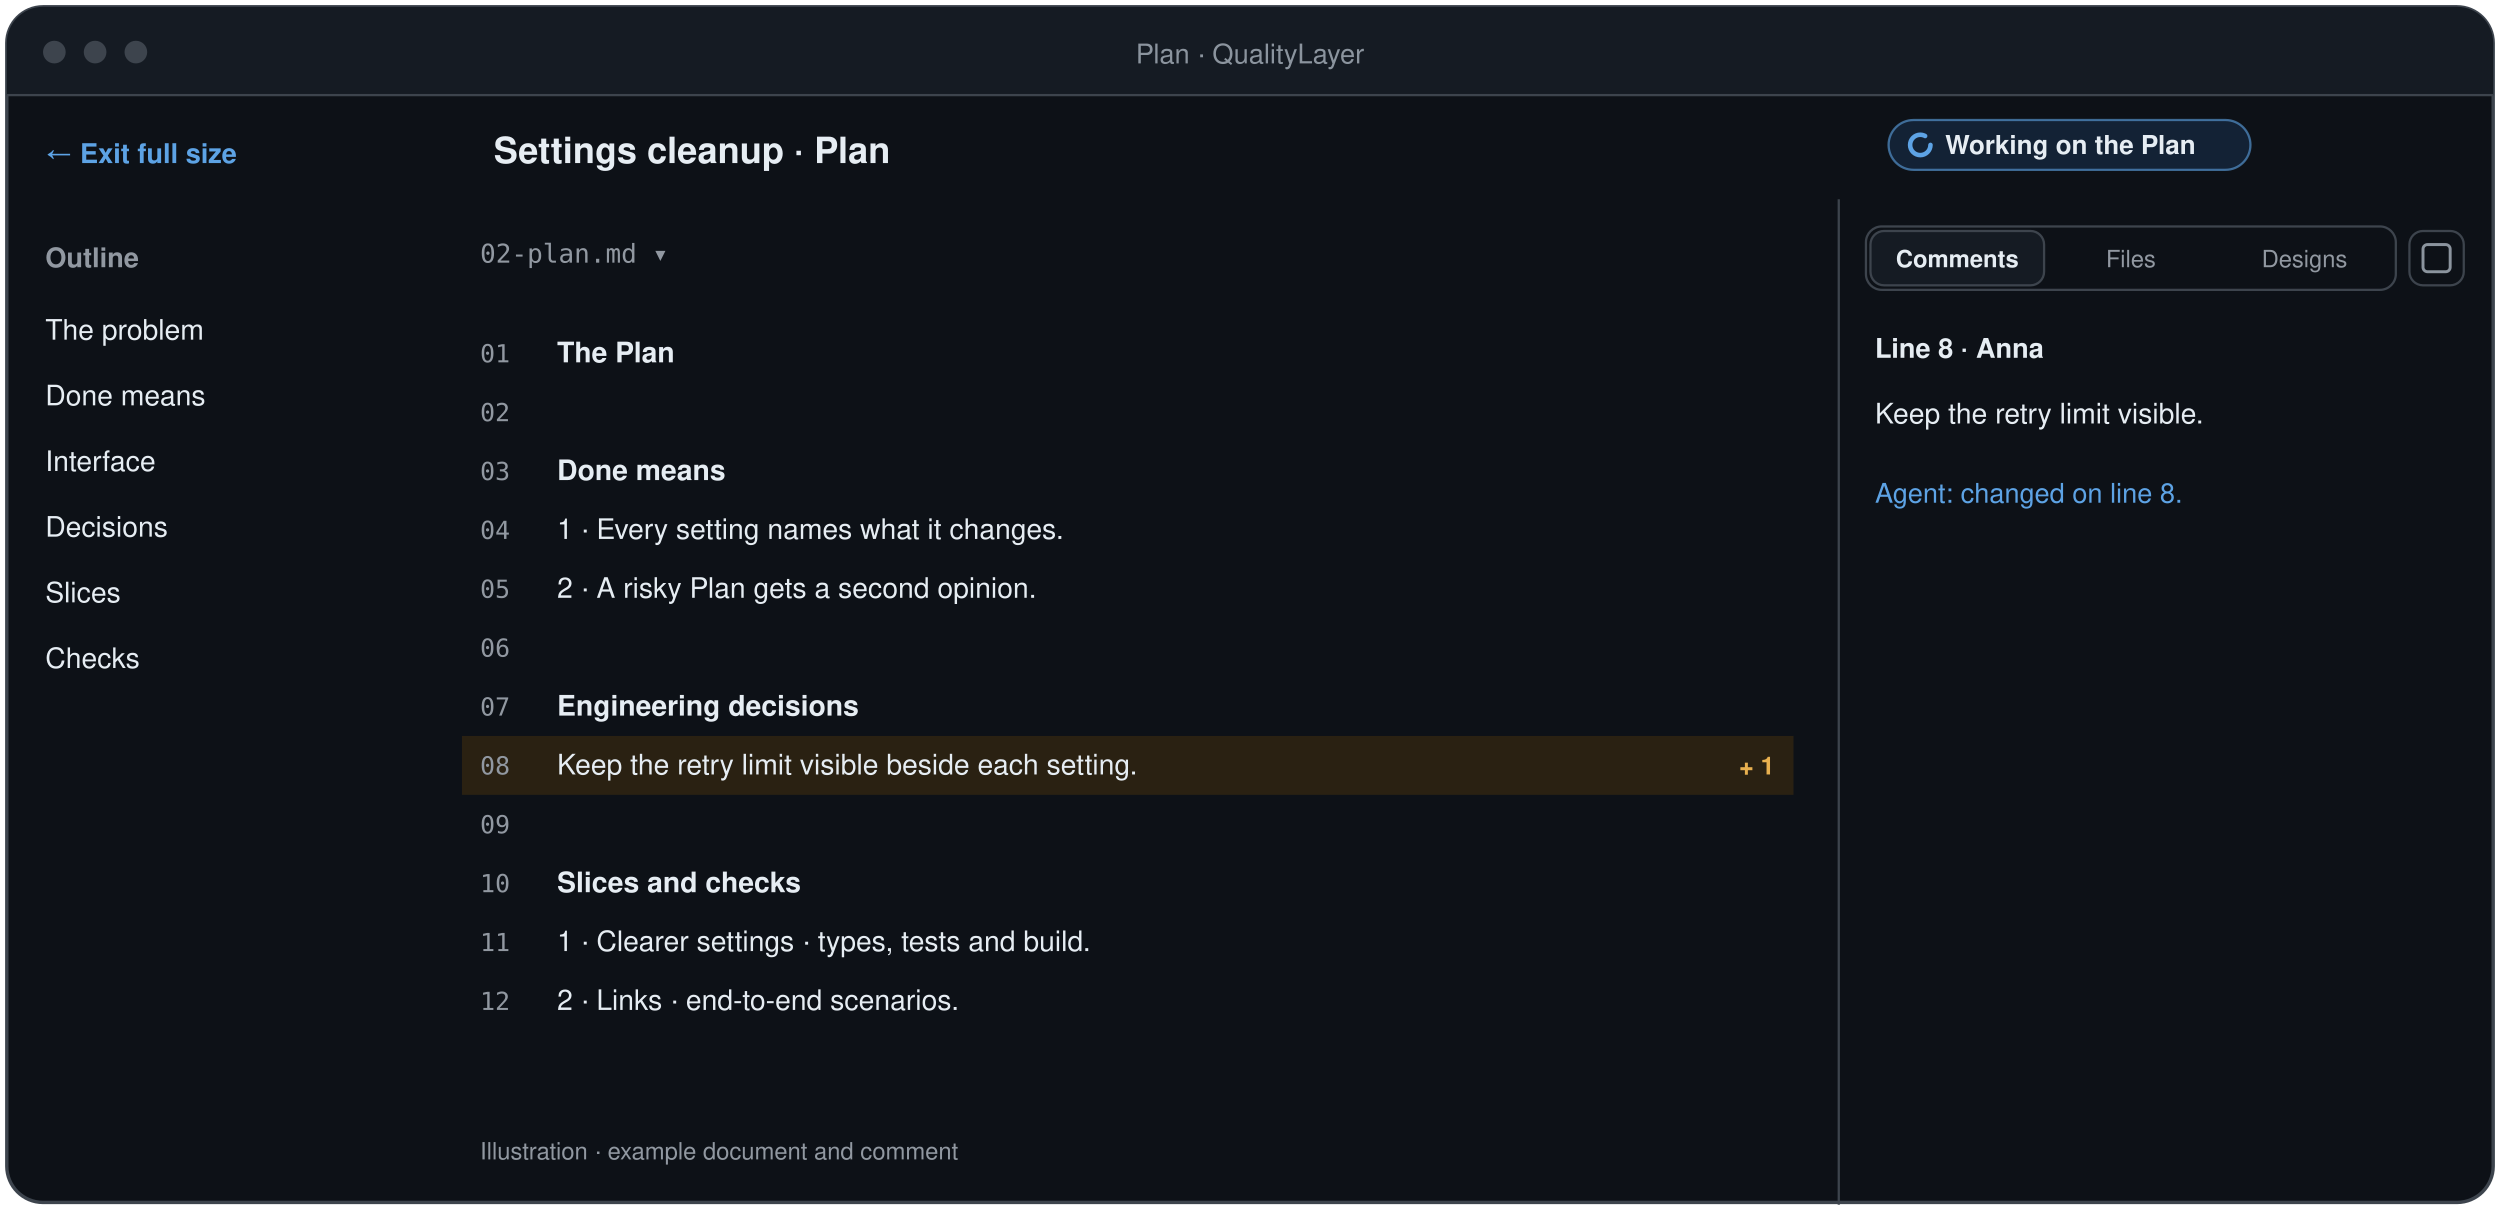
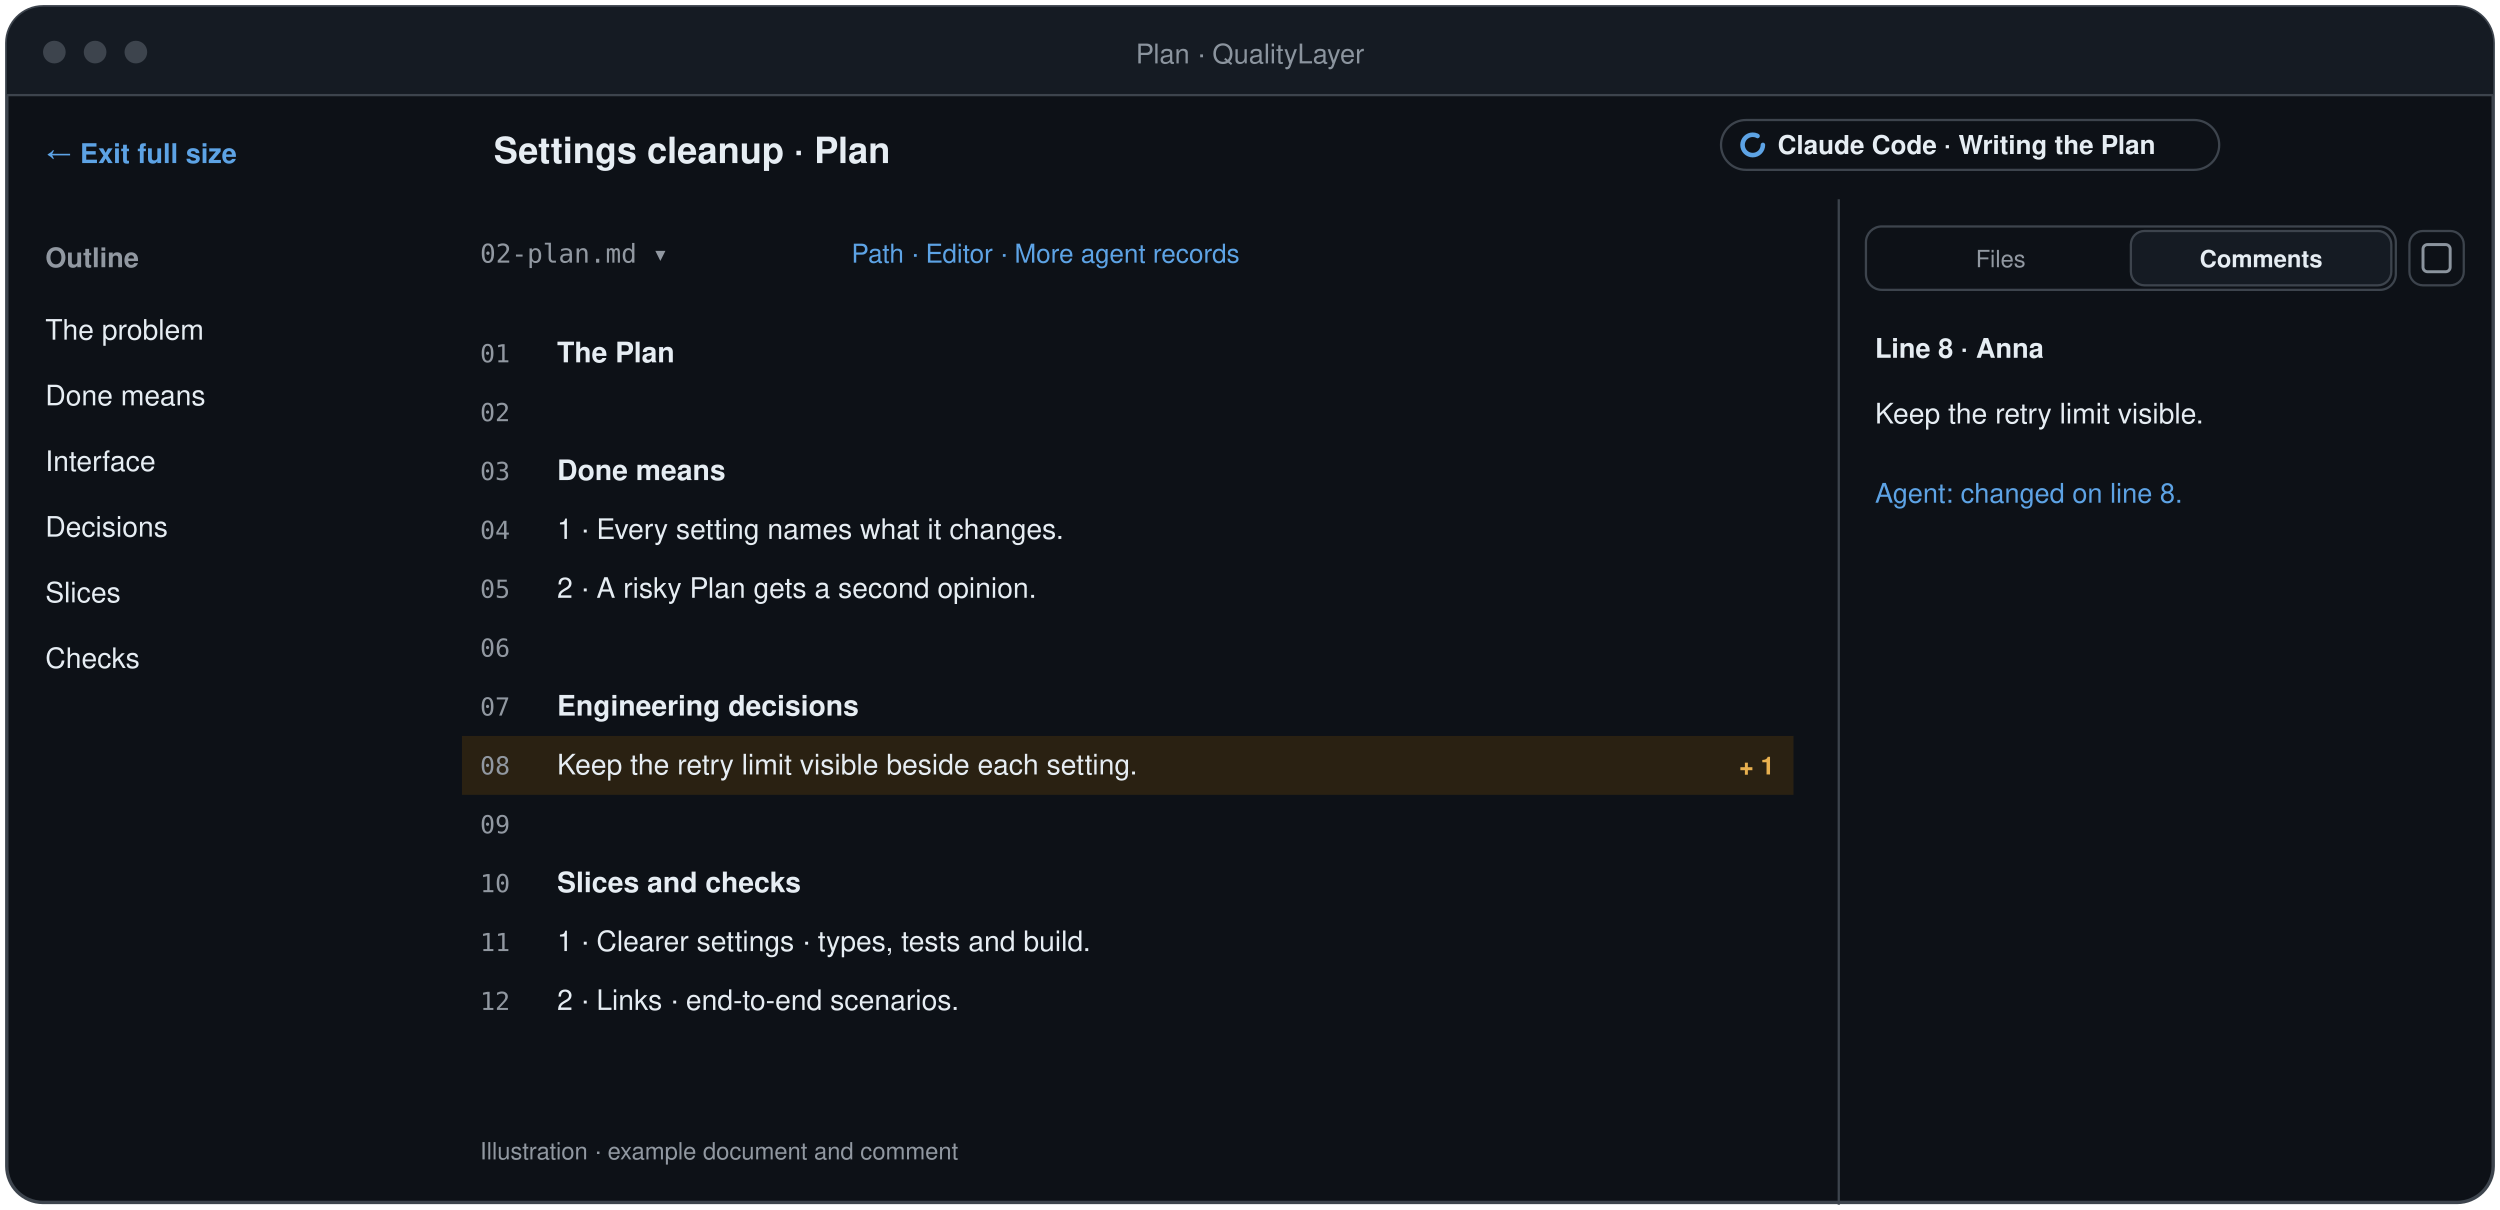
- <svg xmlns="http://www.w3.org/2000/svg" style="background:#0d1117" width="1104" height="534" viewBox="-2 -2 1104 534" role="img" aria-label="The full-size Plan: outline, document lines with a comment on line 8, live status, and Comments, Files and Designs">
+ <svg xmlns="http://www.w3.org/2000/svg" style="background:#0d1117" width="1104" height="534" viewBox="-2 -2 1104 534" role="img" aria-label="The full-size Plan: outline, document-header file chip, lines with a comment on line 8, named agent status, and Files / Comments">
  <rect x="1" y="1" width="1098" height="528" rx="16" fill="#0d1117" stroke="#3d444d" stroke-width="1.5" />
  <path d="M1 17 a16 16 0 0 1 16 -16 H1083 a16 16 0 0 1 16 16 V40 H1 Z" fill="#151b23" />
  <line x1="1" y1="40" x2="1099" y2="40" stroke="#3d444d" />
  <circle cx="22" cy="21" r="5" fill="#3d444d" />
  <circle cx="40" cy="21" r="5" fill="#3d444d" />
  <circle cx="58" cy="21" r="5" fill="#3d444d" />
  <text x="550.0" y="26" font-family="-apple-system, BlinkMacSystemFont, 'Segoe UI', 'Helvetica Neue', Helvetica, Arial, sans-serif" font-size="12" font-weight="500" fill="#8b949e" text-anchor="middle">Plan · QualityLayer</text>
  <text x="18" y="70" font-family="-apple-system, BlinkMacSystemFont, 'Segoe UI', 'Helvetica Neue', Helvetica, Arial, sans-serif" font-size="12" font-weight="600" fill="#5da3e5" text-anchor="start">← Exit full size</text>
  <text x="216" y="70" font-family="-apple-system, BlinkMacSystemFont, 'Segoe UI', 'Helvetica Neue', Helvetica, Arial, sans-serif" font-size="16" font-weight="650" fill="#e6edf3" text-anchor="start">Settings cleanup · Plan</text>
-   <rect x="832" y="51" width="159.8" height="22" rx="11" fill="#132235" stroke="#5da3e5" stroke-opacity="0.6" />
-   <circle cx="846" cy="62" r="4.5" fill="none" stroke="#5da3e5" stroke-width="2" stroke-dasharray="23.4 5.4" stroke-linecap="round" />
-   <text x="857" y="66" font-family="-apple-system, BlinkMacSystemFont, 'Segoe UI', 'Helvetica Neue', Helvetica, Arial, sans-serif" font-size="11.5" font-weight="600" fill="#e6edf3" text-anchor="start">Working on the Plan</text>
+   <rect x="758" y="51" width="220.0" height="22" rx="11" fill="#0d1117" stroke="#3d444d" />
+   <circle cx="772" cy="62" r="4.5" fill="none" stroke="#5da3e5" stroke-width="2" stroke-dasharray="23.4 5.4" stroke-linecap="round" />
+   <text x="783" y="66" font-family="-apple-system, BlinkMacSystemFont, 'Segoe UI', 'Helvetica Neue', Helvetica, Arial, sans-serif" font-size="11.5" font-weight="600" fill="#e6edf3" text-anchor="start">Claude Code · Writing the Plan</text>
  <text x="18" y="116" font-family="-apple-system, BlinkMacSystemFont, 'Segoe UI', 'Helvetica Neue', Helvetica, Arial, sans-serif" font-size="12" font-weight="650" fill="#9198a1" text-anchor="start">Outline</text>
  <text x="18" y="148" font-family="-apple-system, BlinkMacSystemFont, 'Segoe UI', 'Helvetica Neue', Helvetica, Arial, sans-serif" font-size="12.5" font-weight="500" fill="#e6edf3" text-anchor="start">The problem</text>
  <text x="18" y="177" font-family="-apple-system, BlinkMacSystemFont, 'Segoe UI', 'Helvetica Neue', Helvetica, Arial, sans-serif" font-size="12.5" font-weight="500" fill="#e6edf3" text-anchor="start">Done means</text>
  <text x="18" y="206" font-family="-apple-system, BlinkMacSystemFont, 'Segoe UI', 'Helvetica Neue', Helvetica, Arial, sans-serif" font-size="12.5" font-weight="500" fill="#e6edf3" text-anchor="start">Interface</text>
  <text x="18" y="235" font-family="-apple-system, BlinkMacSystemFont, 'Segoe UI', 'Helvetica Neue', Helvetica, Arial, sans-serif" font-size="12.5" font-weight="500" fill="#e6edf3" text-anchor="start">Decisions</text>
  <text x="18" y="264" font-family="-apple-system, BlinkMacSystemFont, 'Segoe UI', 'Helvetica Neue', Helvetica, Arial, sans-serif" font-size="12.5" font-weight="500" fill="#e6edf3" text-anchor="start">Slices</text>
  <text x="18" y="293" font-family="-apple-system, BlinkMacSystemFont, 'Segoe UI', 'Helvetica Neue', Helvetica, Arial, sans-serif" font-size="12.5" font-weight="500" fill="#e6edf3" text-anchor="start">Checks</text>
  <text x="210" y="114" font-family="ui-monospace, SFMono-Regular, Menlo, Consolas, monospace" font-size="11.5" font-weight="400" fill="#9198a1" text-anchor="start">02-plan.md  ▾</text>
+   <text x="374" y="114" font-family="-apple-system, BlinkMacSystemFont, 'Segoe UI', 'Helvetica Neue', Helvetica, Arial, sans-serif" font-size="11.5" font-weight="400" fill="#5da3e5" text-anchor="start">Path · Editor · More agent records</text>
  <text x="210" y="158" font-family="ui-monospace, SFMono-Regular, Menlo, Consolas, monospace" font-size="11" font-weight="400" fill="#9198a1" text-anchor="start">01</text>
  <text x="244" y="158" font-family="-apple-system, BlinkMacSystemFont, 'Segoe UI', 'Helvetica Neue', Helvetica, Arial, sans-serif" font-size="12.5" font-weight="650" fill="#e6edf3" text-anchor="start">The Plan</text>
  <text x="210" y="184" font-family="ui-monospace, SFMono-Regular, Menlo, Consolas, monospace" font-size="11" font-weight="400" fill="#9198a1" text-anchor="start">02</text>
  <text x="244" y="184" font-family="-apple-system, BlinkMacSystemFont, 'Segoe UI', 'Helvetica Neue', Helvetica, Arial, sans-serif" font-size="12.5" font-weight="400" fill="#e6edf3" text-anchor="start" />
  <text x="210" y="210" font-family="ui-monospace, SFMono-Regular, Menlo, Consolas, monospace" font-size="11" font-weight="400" fill="#9198a1" text-anchor="start">03</text>
  <text x="244" y="210" font-family="-apple-system, BlinkMacSystemFont, 'Segoe UI', 'Helvetica Neue', Helvetica, Arial, sans-serif" font-size="12.5" font-weight="650" fill="#e6edf3" text-anchor="start">Done means</text>
  <text x="210" y="236" font-family="ui-monospace, SFMono-Regular, Menlo, Consolas, monospace" font-size="11" font-weight="400" fill="#9198a1" text-anchor="start">04</text>
  <text x="244" y="236" font-family="-apple-system, BlinkMacSystemFont, 'Segoe UI', 'Helvetica Neue', Helvetica, Arial, sans-serif" font-size="12.5" font-weight="400" fill="#e6edf3" text-anchor="start">1 · Every setting names what it changes.</text>
  <text x="210" y="262" font-family="ui-monospace, SFMono-Regular, Menlo, Consolas, monospace" font-size="11" font-weight="400" fill="#9198a1" text-anchor="start">05</text>
  <text x="244" y="262" font-family="-apple-system, BlinkMacSystemFont, 'Segoe UI', 'Helvetica Neue', Helvetica, Arial, sans-serif" font-size="12.5" font-weight="400" fill="#e6edf3" text-anchor="start">2 · A risky Plan gets a second opinion.</text>
  <text x="210" y="288" font-family="ui-monospace, SFMono-Regular, Menlo, Consolas, monospace" font-size="11" font-weight="400" fill="#9198a1" text-anchor="start">06</text>
  <text x="244" y="288" font-family="-apple-system, BlinkMacSystemFont, 'Segoe UI', 'Helvetica Neue', Helvetica, Arial, sans-serif" font-size="12.5" font-weight="400" fill="#e6edf3" text-anchor="start" />
  <text x="210" y="314" font-family="ui-monospace, SFMono-Regular, Menlo, Consolas, monospace" font-size="11" font-weight="400" fill="#9198a1" text-anchor="start">07</text>
  <text x="244" y="314" font-family="-apple-system, BlinkMacSystemFont, 'Segoe UI', 'Helvetica Neue', Helvetica, Arial, sans-serif" font-size="12.5" font-weight="650" fill="#e6edf3" text-anchor="start">Engineering decisions</text>
  <rect x="202" y="323" width="588" height="26" fill="#2a2112" />
  <text x="766" y="340" font-family="-apple-system, BlinkMacSystemFont, 'Segoe UI', 'Helvetica Neue', Helvetica, Arial, sans-serif" font-size="11" font-weight="650" fill="#e8b04f" text-anchor="start">+ 1</text>
  <text x="210" y="340" font-family="ui-monospace, SFMono-Regular, Menlo, Consolas, monospace" font-size="11" font-weight="400" fill="#9198a1" text-anchor="start">08</text>
  <text x="244" y="340" font-family="-apple-system, BlinkMacSystemFont, 'Segoe UI', 'Helvetica Neue', Helvetica, Arial, sans-serif" font-size="12.5" font-weight="400" fill="#e6edf3" text-anchor="start">Keep the retry limit visible beside each setting.</text>
  <text x="210" y="366" font-family="ui-monospace, SFMono-Regular, Menlo, Consolas, monospace" font-size="11" font-weight="400" fill="#9198a1" text-anchor="start">09</text>
  <text x="244" y="366" font-family="-apple-system, BlinkMacSystemFont, 'Segoe UI', 'Helvetica Neue', Helvetica, Arial, sans-serif" font-size="12.5" font-weight="400" fill="#e6edf3" text-anchor="start" />
  <text x="210" y="392" font-family="ui-monospace, SFMono-Regular, Menlo, Consolas, monospace" font-size="11" font-weight="400" fill="#9198a1" text-anchor="start">10</text>
  <text x="244" y="392" font-family="-apple-system, BlinkMacSystemFont, 'Segoe UI', 'Helvetica Neue', Helvetica, Arial, sans-serif" font-size="12.5" font-weight="650" fill="#e6edf3" text-anchor="start">Slices and checks</text>
  <text x="210" y="418" font-family="ui-monospace, SFMono-Regular, Menlo, Consolas, monospace" font-size="11" font-weight="400" fill="#9198a1" text-anchor="start">11</text>
  <text x="244" y="418" font-family="-apple-system, BlinkMacSystemFont, 'Segoe UI', 'Helvetica Neue', Helvetica, Arial, sans-serif" font-size="12.5" font-weight="400" fill="#e6edf3" text-anchor="start">1 · Clearer settings · types, tests and build.</text>
  <text x="210" y="444" font-family="ui-monospace, SFMono-Regular, Menlo, Consolas, monospace" font-size="11" font-weight="400" fill="#9198a1" text-anchor="start">12</text>
  <text x="244" y="444" font-family="-apple-system, BlinkMacSystemFont, 'Segoe UI', 'Helvetica Neue', Helvetica, Arial, sans-serif" font-size="12.5" font-weight="400" fill="#e6edf3" text-anchor="start">2 · Links · end-to-end scenarios.</text>
  <line x1="810" y1="86" x2="810" y2="530" stroke="#3d444d" />
  <rect x="822" y="98" width="234" height="28" rx="7" fill="#0d1117" stroke="#3d444d" />
-   <rect x="824.0" y="100" width="76.667" height="24" rx="6" fill="#151b23" stroke="#3d444d" />
-   <text x="862.333" y="116" font-family="-apple-system, BlinkMacSystemFont, 'Segoe UI', 'Helvetica Neue', Helvetica, Arial, sans-serif" font-size="10.5" font-weight="600" fill="#e6edf3" text-anchor="middle">Comments</text>
-   <text x="939.0" y="116" font-family="-apple-system, BlinkMacSystemFont, 'Segoe UI', 'Helvetica Neue', Helvetica, Arial, sans-serif" font-size="10.5" font-weight="500" fill="#9198a1" text-anchor="middle">Files</text>
-   <text x="1015.667" y="116" font-family="-apple-system, BlinkMacSystemFont, 'Segoe UI', 'Helvetica Neue', Helvetica, Arial, sans-serif" font-size="10.5" font-weight="500" fill="#9198a1" text-anchor="middle">Designs</text>
+   <text x="881.5" y="116" font-family="-apple-system, BlinkMacSystemFont, 'Segoe UI', 'Helvetica Neue', Helvetica, Arial, sans-serif" font-size="10.5" font-weight="500" fill="#9198a1" text-anchor="middle">Files</text>
+   <rect x="939.0" y="100" width="115.0" height="24" rx="6" fill="#151b23" stroke="#3d444d" />
+   <text x="996.5" y="116" font-family="-apple-system, BlinkMacSystemFont, 'Segoe UI', 'Helvetica Neue', Helvetica, Arial, sans-serif" font-size="10.5" font-weight="600" fill="#e6edf3" text-anchor="middle">Comments</text>
  <rect x="1062" y="100" width="24" height="24" rx="6" fill="#0d1117" stroke="#3d444d" />
  <rect x="1068" y="106" width="12" height="12" rx="2" fill="none" stroke="#8b949e" stroke-width="1.3" />
  <text x="826" y="156" font-family="-apple-system, BlinkMacSystemFont, 'Segoe UI', 'Helvetica Neue', Helvetica, Arial, sans-serif" font-size="12" font-weight="650" fill="#e6edf3" text-anchor="start">Line 8 · Anna</text>
  <text x="826" y="185" font-family="-apple-system, BlinkMacSystemFont, 'Segoe UI', 'Helvetica Neue', Helvetica, Arial, sans-serif" font-size="12.5" font-weight="400" fill="#e6edf3" text-anchor="start">Keep the retry limit visible.</text>
  <text x="826" y="220" font-family="-apple-system, BlinkMacSystemFont, 'Segoe UI', 'Helvetica Neue', Helvetica, Arial, sans-serif" font-size="12" font-weight="400" fill="#5da3e5" text-anchor="start">Agent: changed on line 8.</text>
  <text x="210" y="510" font-family="-apple-system, BlinkMacSystemFont, 'Segoe UI', 'Helvetica Neue', Helvetica, Arial, sans-serif" font-size="10.5" font-weight="400" fill="#9198a1" text-anchor="start">Illustration · example document and comment</text>
</svg>
